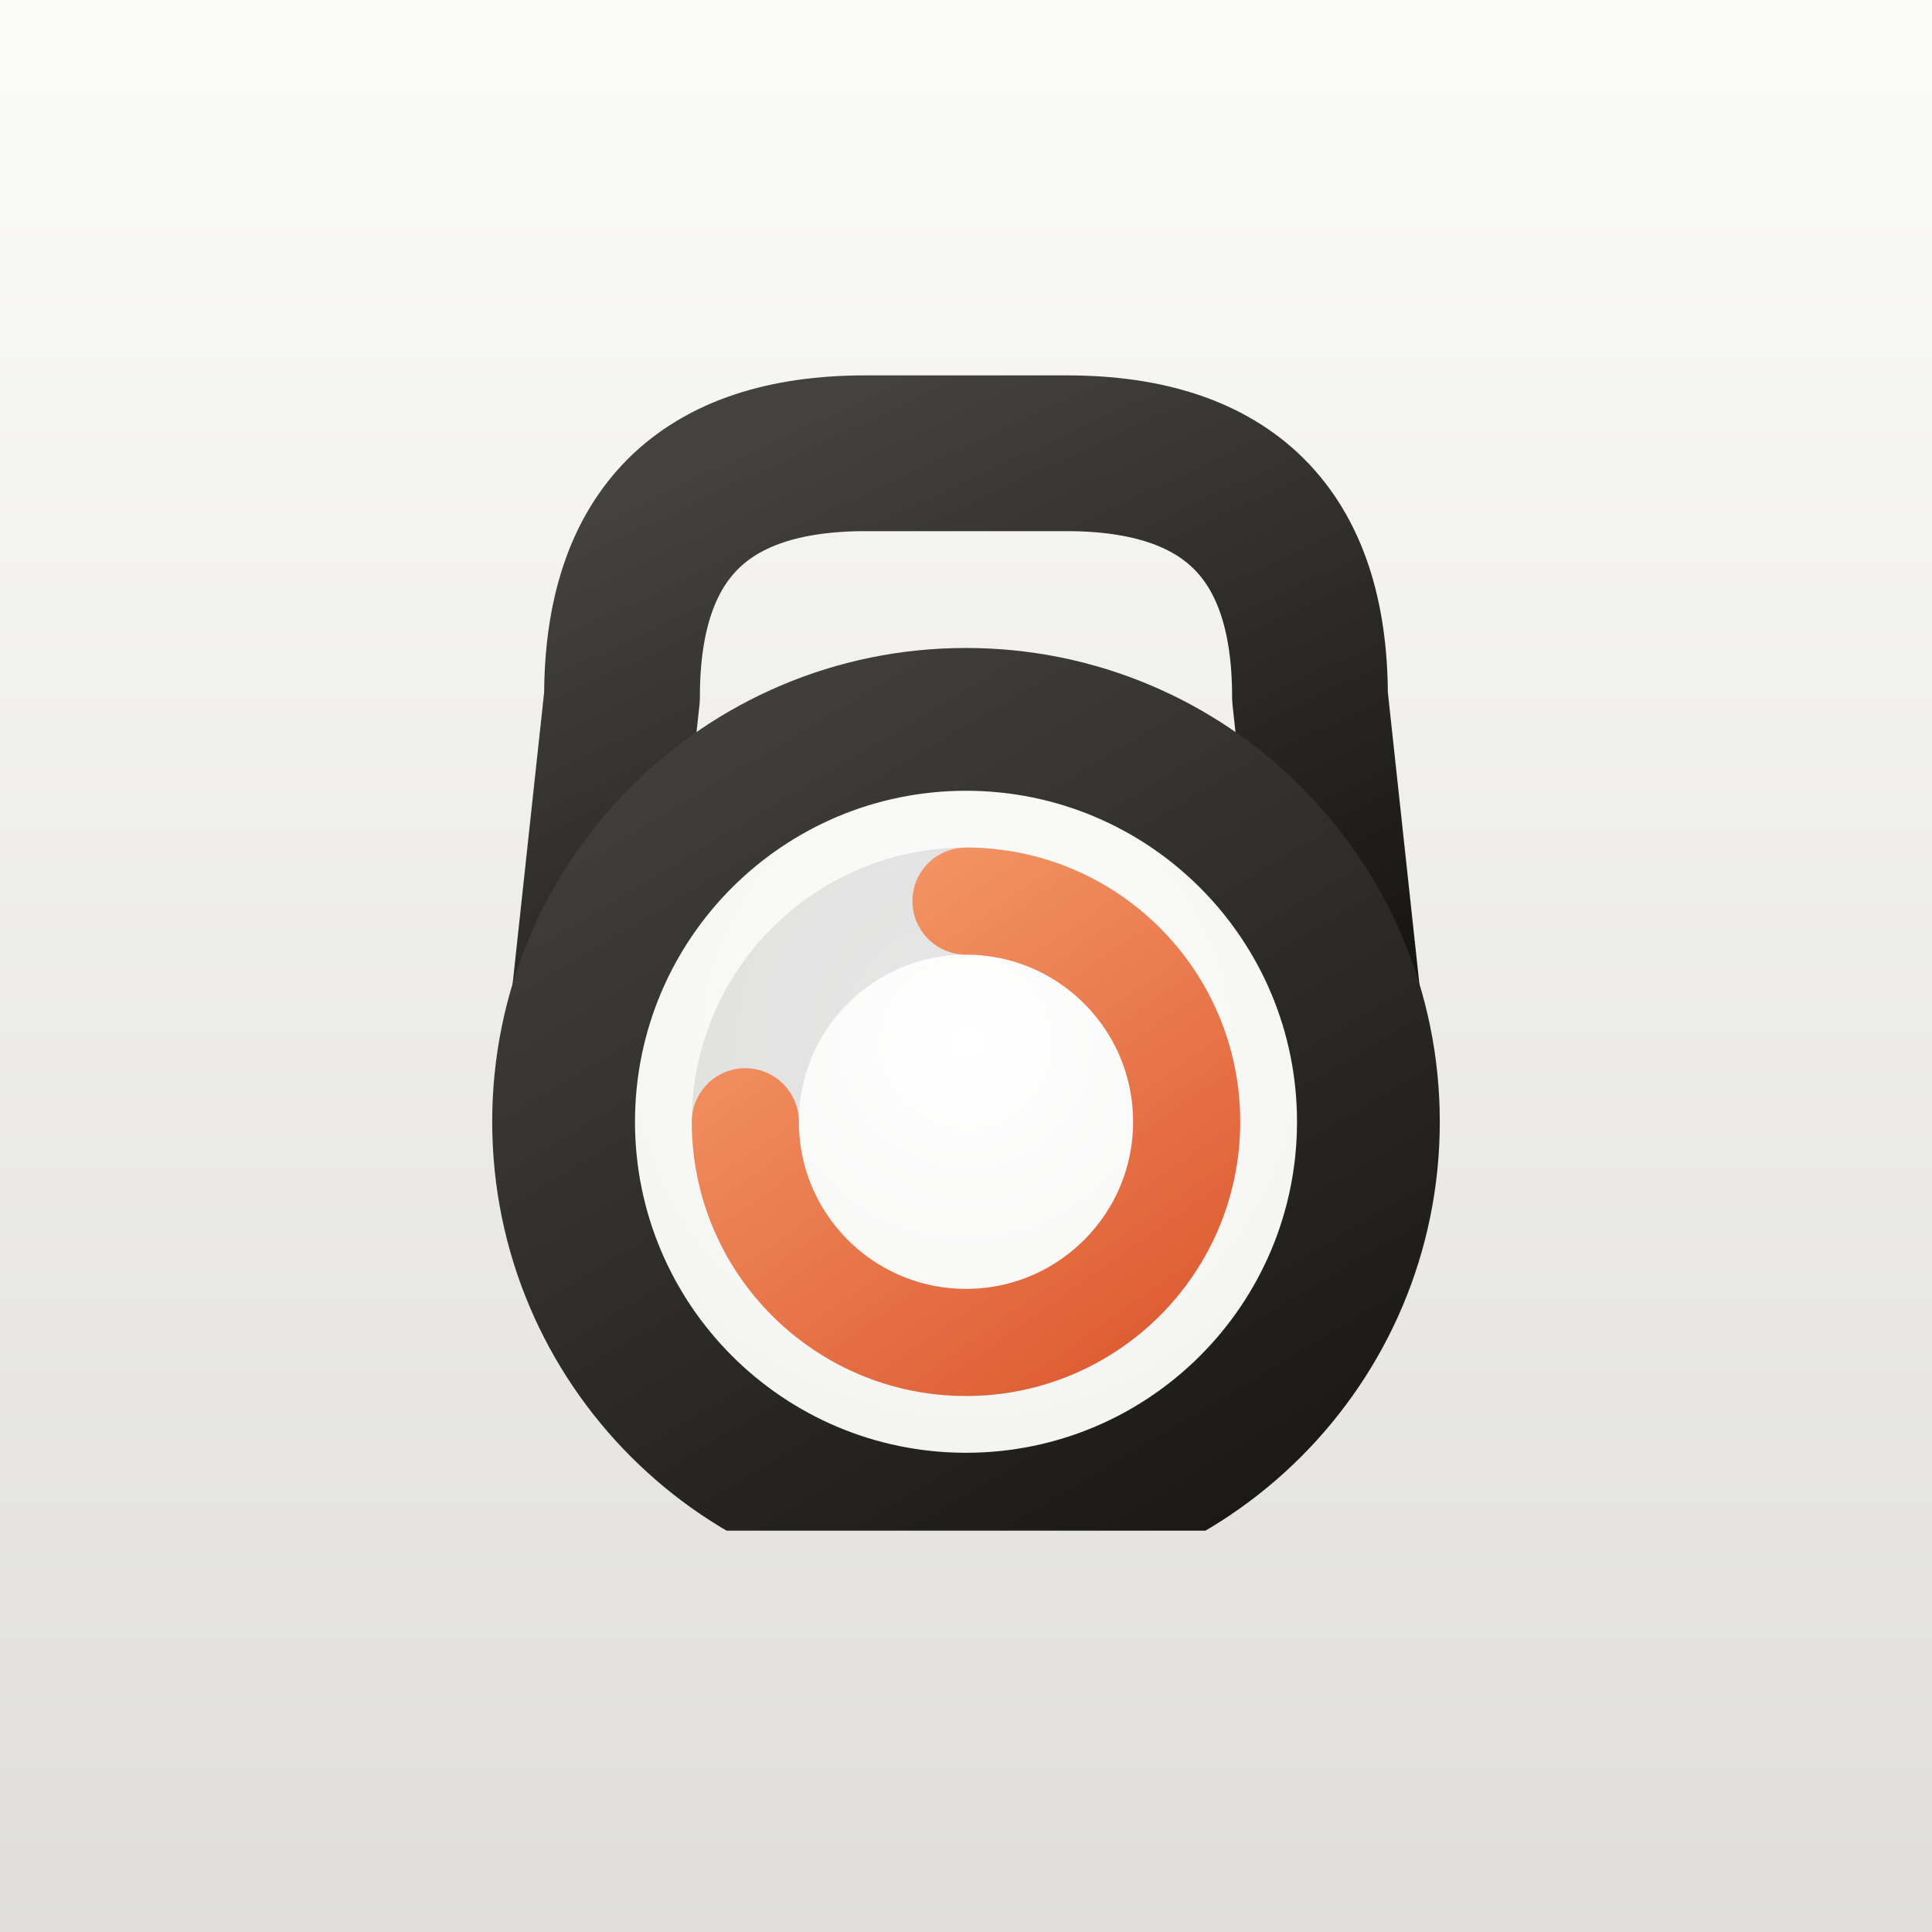
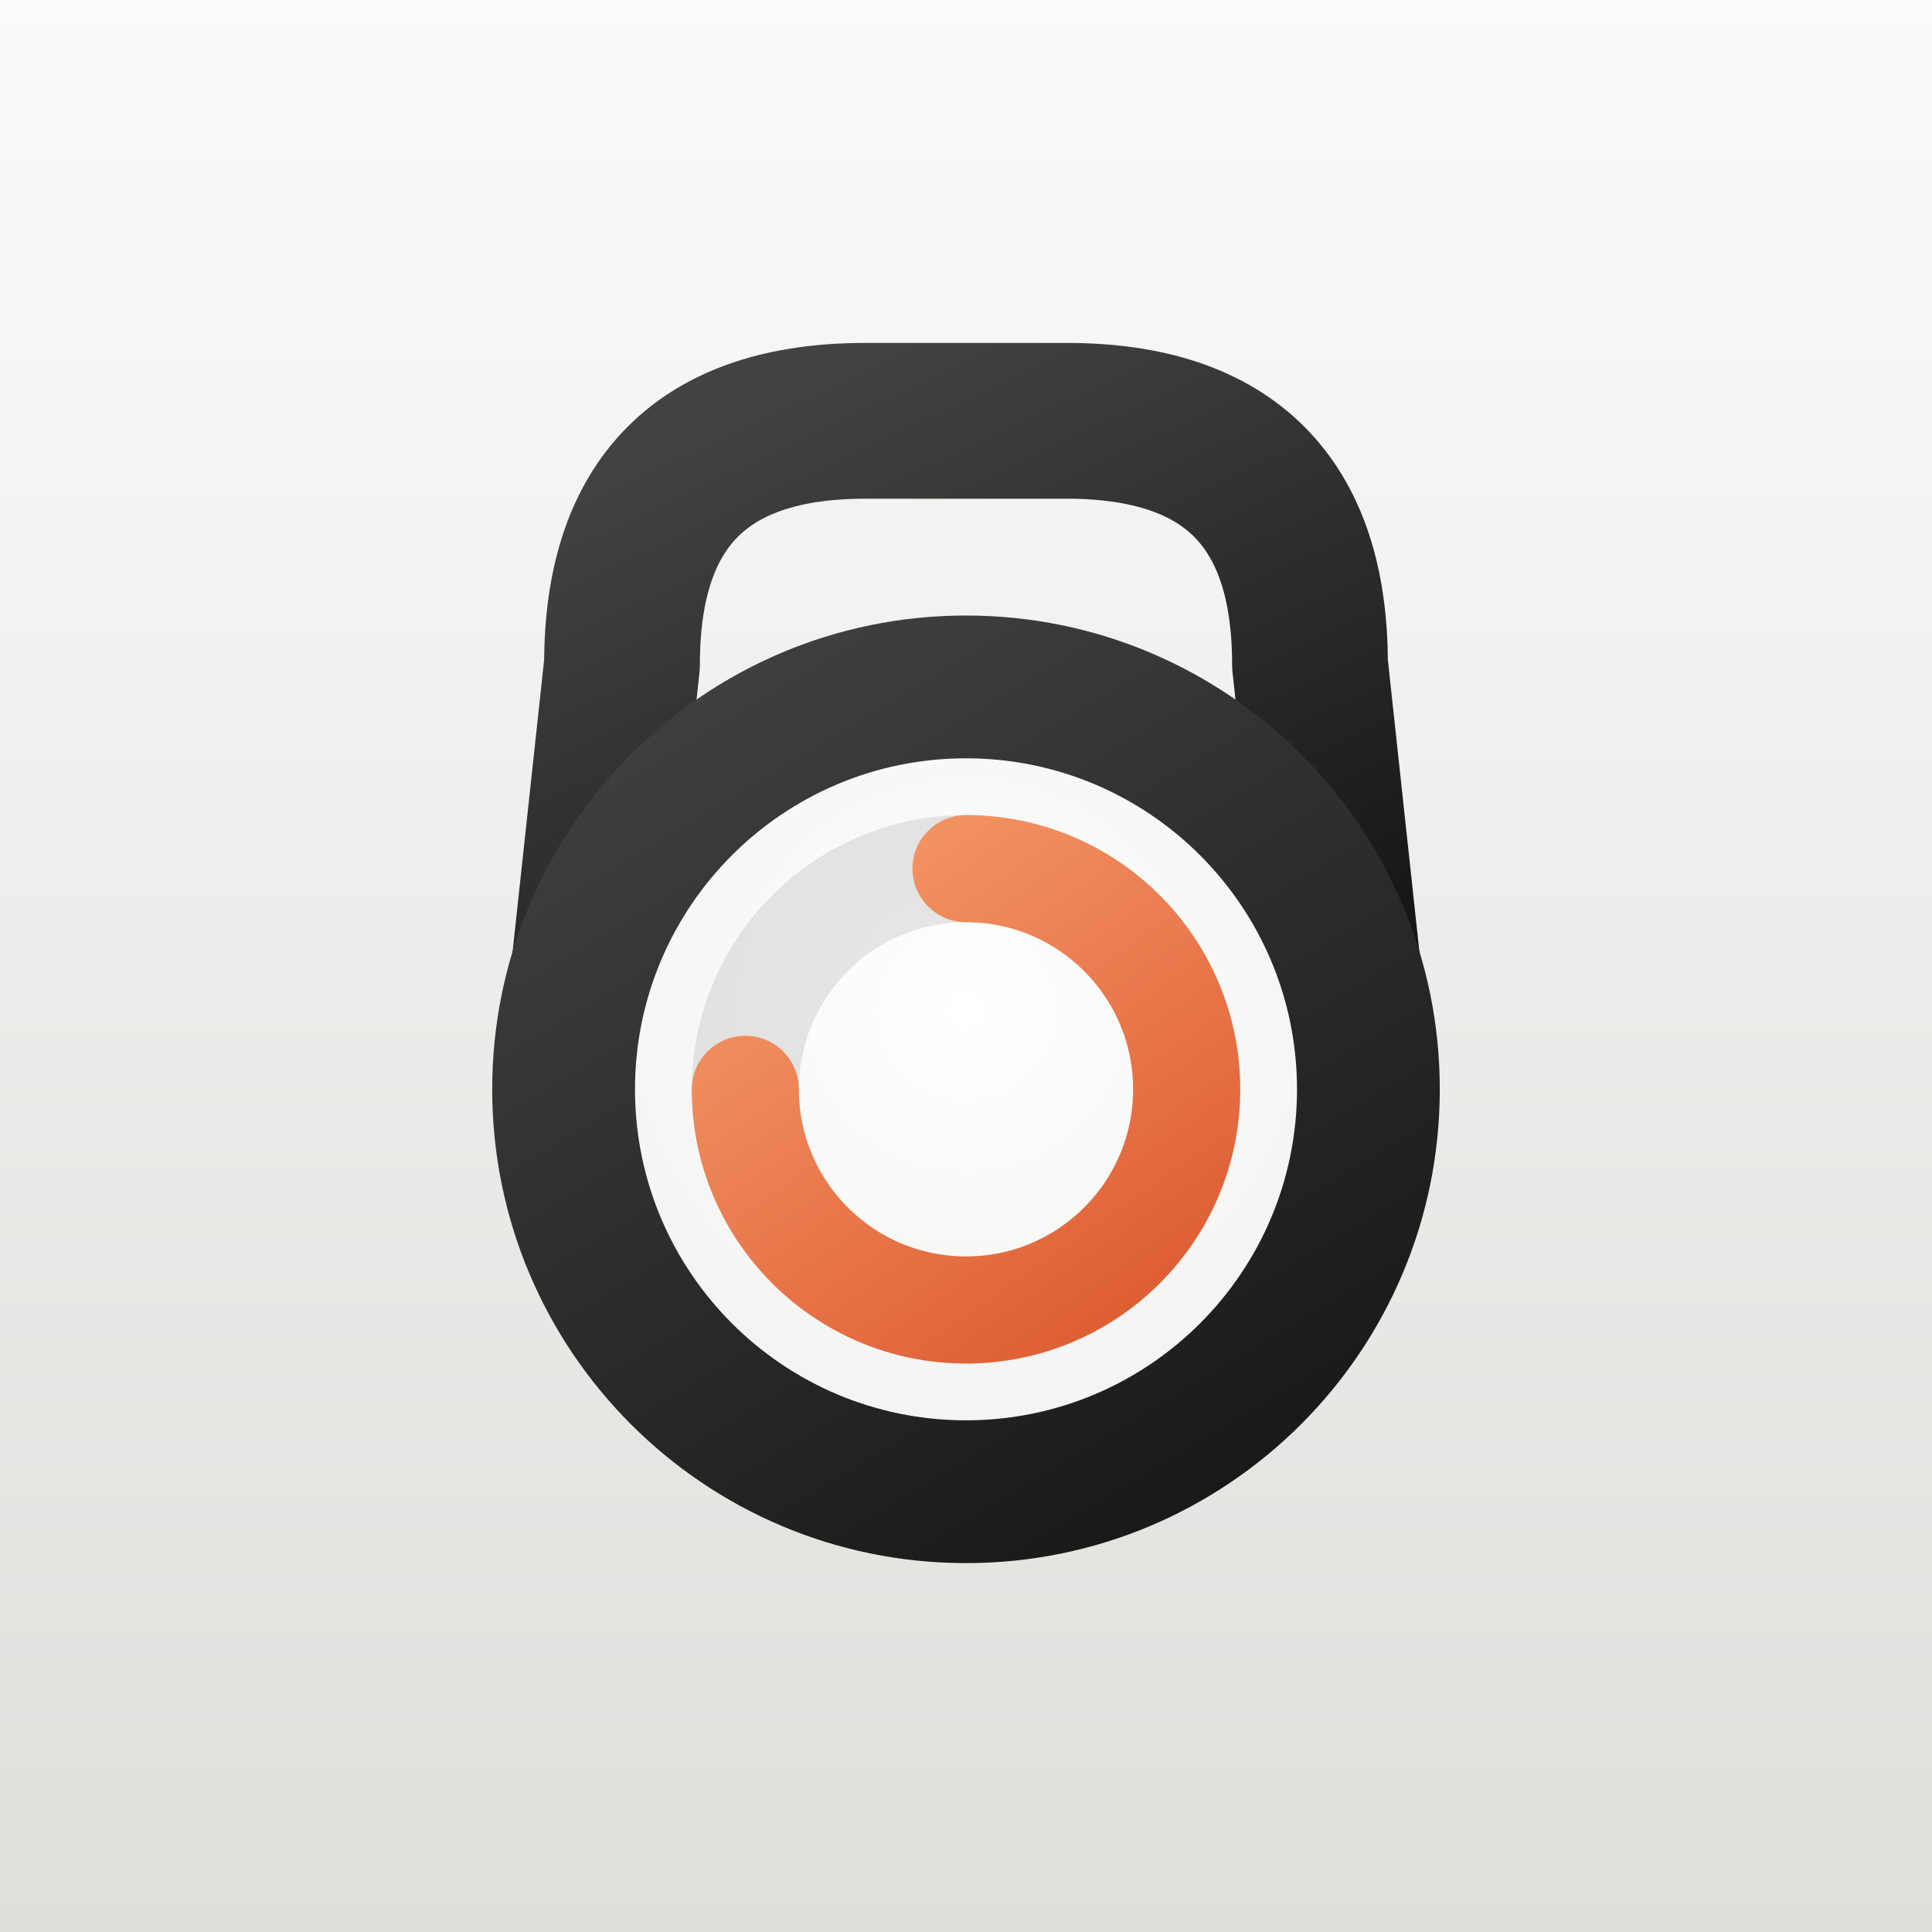
<svg xmlns="http://www.w3.org/2000/svg" viewBox="0 0 1024 1024" width="1024" height="1024">
  <defs>
    <linearGradient id="bg" x1="0" y1="0" x2="0" y2="1">
      <stop offset="0" stop-color="#FBFBFA" />
      <stop offset="1" stop-color="#DFDEDB" />
    </linearGradient>
  </defs>
  <rect width="1024" height="1024" fill="url(#bg)" />
-   <g transform="translate(512 512) scale(0.86) translate(-512 -536)">
+   <g transform="translate(512 512) scale(0.86) translate(-512 -556)">
    <defs>
      <linearGradient id="g-bell" x1="0.2" y1="0" x2="0.8" y2="1">
        <stop offset="0" stop-color="#434240" />
        <stop offset="1" stop-color="#171614" />
      </linearGradient>
      <linearGradient id="g-ring" x1="0.15" y1="0" x2="0.85" y2="1">
        <stop offset="0" stop-color="#F49665" />
        <stop offset="1" stop-color="#DF5F35" />
      </linearGradient>
      <radialGradient id="g-face" cx="0.5" cy="0.38" r="0.7">
        <stop offset="0" stop-color="#FFFFFF" />
        <stop offset="1" stop-color="#F2F2F0" />
      </radialGradient>
-       <clipPath id="g-base">
-         <rect x="0" y="0" width="1024" height="884" />
-       </clipPath>
    </defs>
    <path d="M 276 592 L 300 370 Q 300 220, 450 220 L 574 220 Q 724 220, 724 370 L 748 592" fill="none" stroke="url(#g-bell)" stroke-width="96" stroke-linejoin="round" />
-     <circle cx="512" cy="632" r="292" fill="url(#g-bell)" clip-path="url(#g-base)" />
+     <circle cx="512" cy="632" r="292" fill="url(#g-bell)" />
    <circle cx="512" cy="632" r="204" fill="url(#g-face)" />
    <circle cx="512" cy="632" r="136" fill="none" stroke="rgba(0,0,0,0.09)" stroke-width="66" />
    <path d="M 512.0 496.0 A 136 136 0 1 1 376.0 632.0" fill="none" stroke="url(#g-ring)" stroke-width="66" stroke-linecap="round" />
  </g>
</svg>
